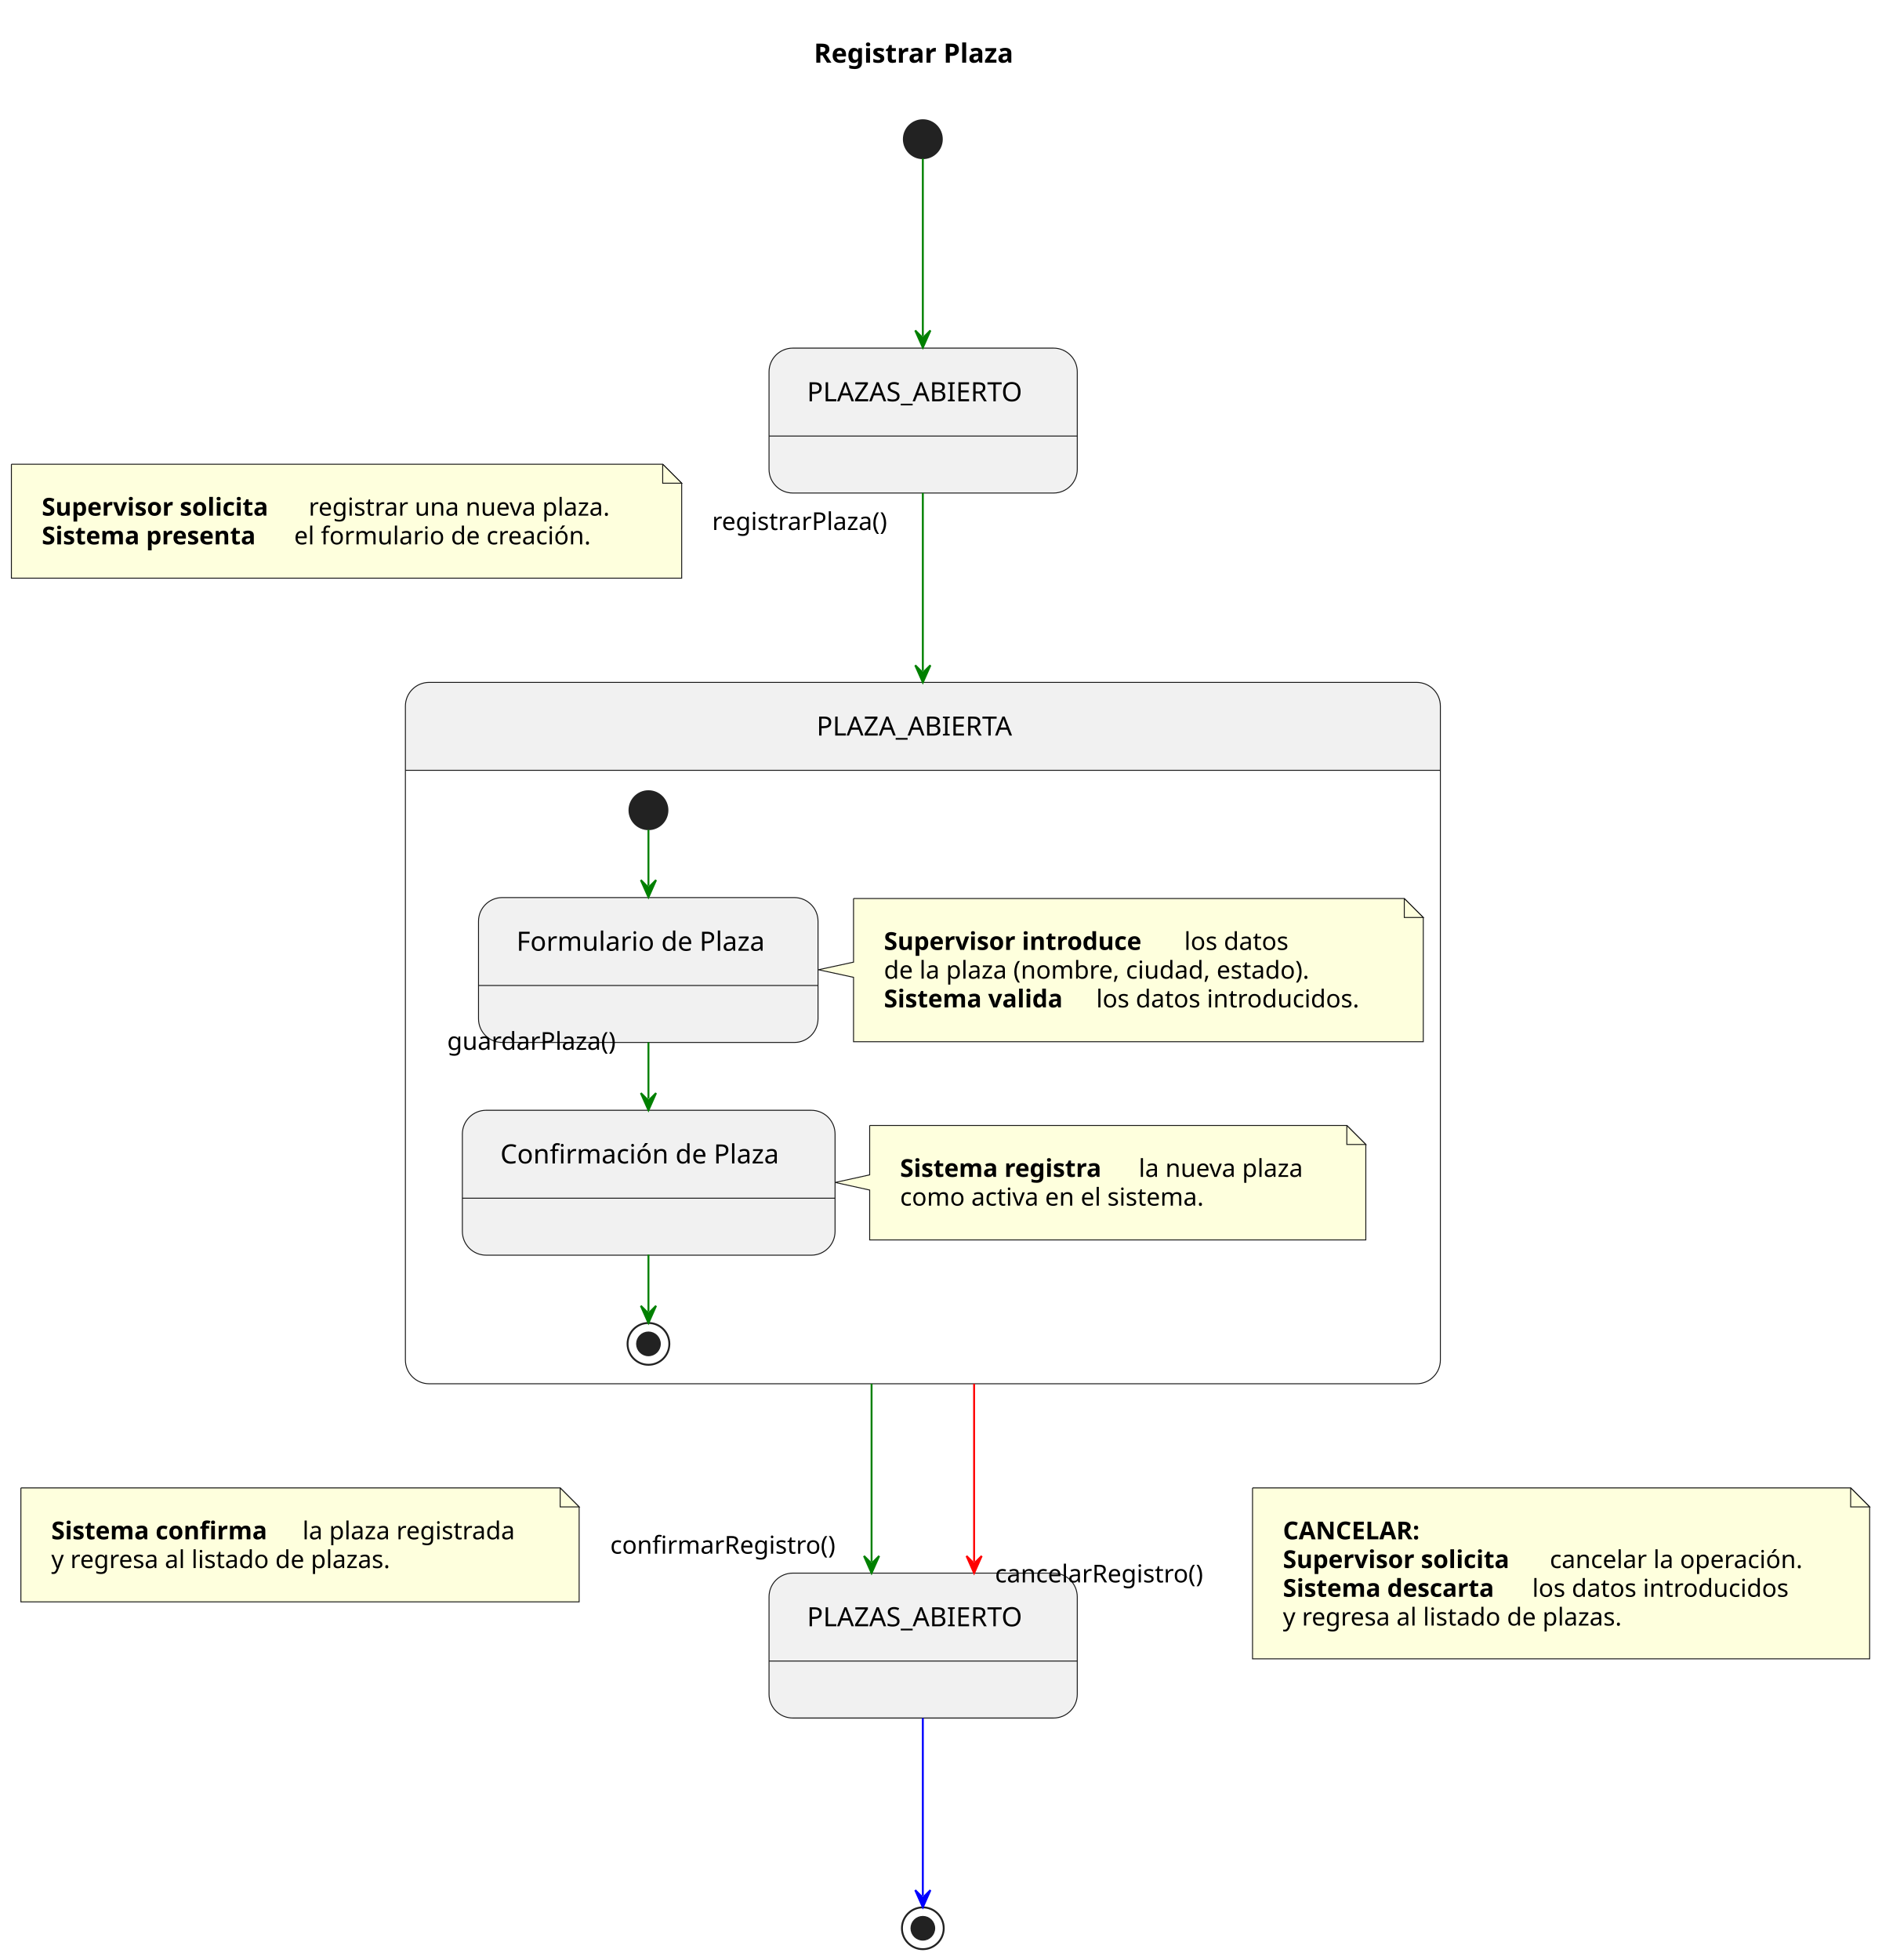
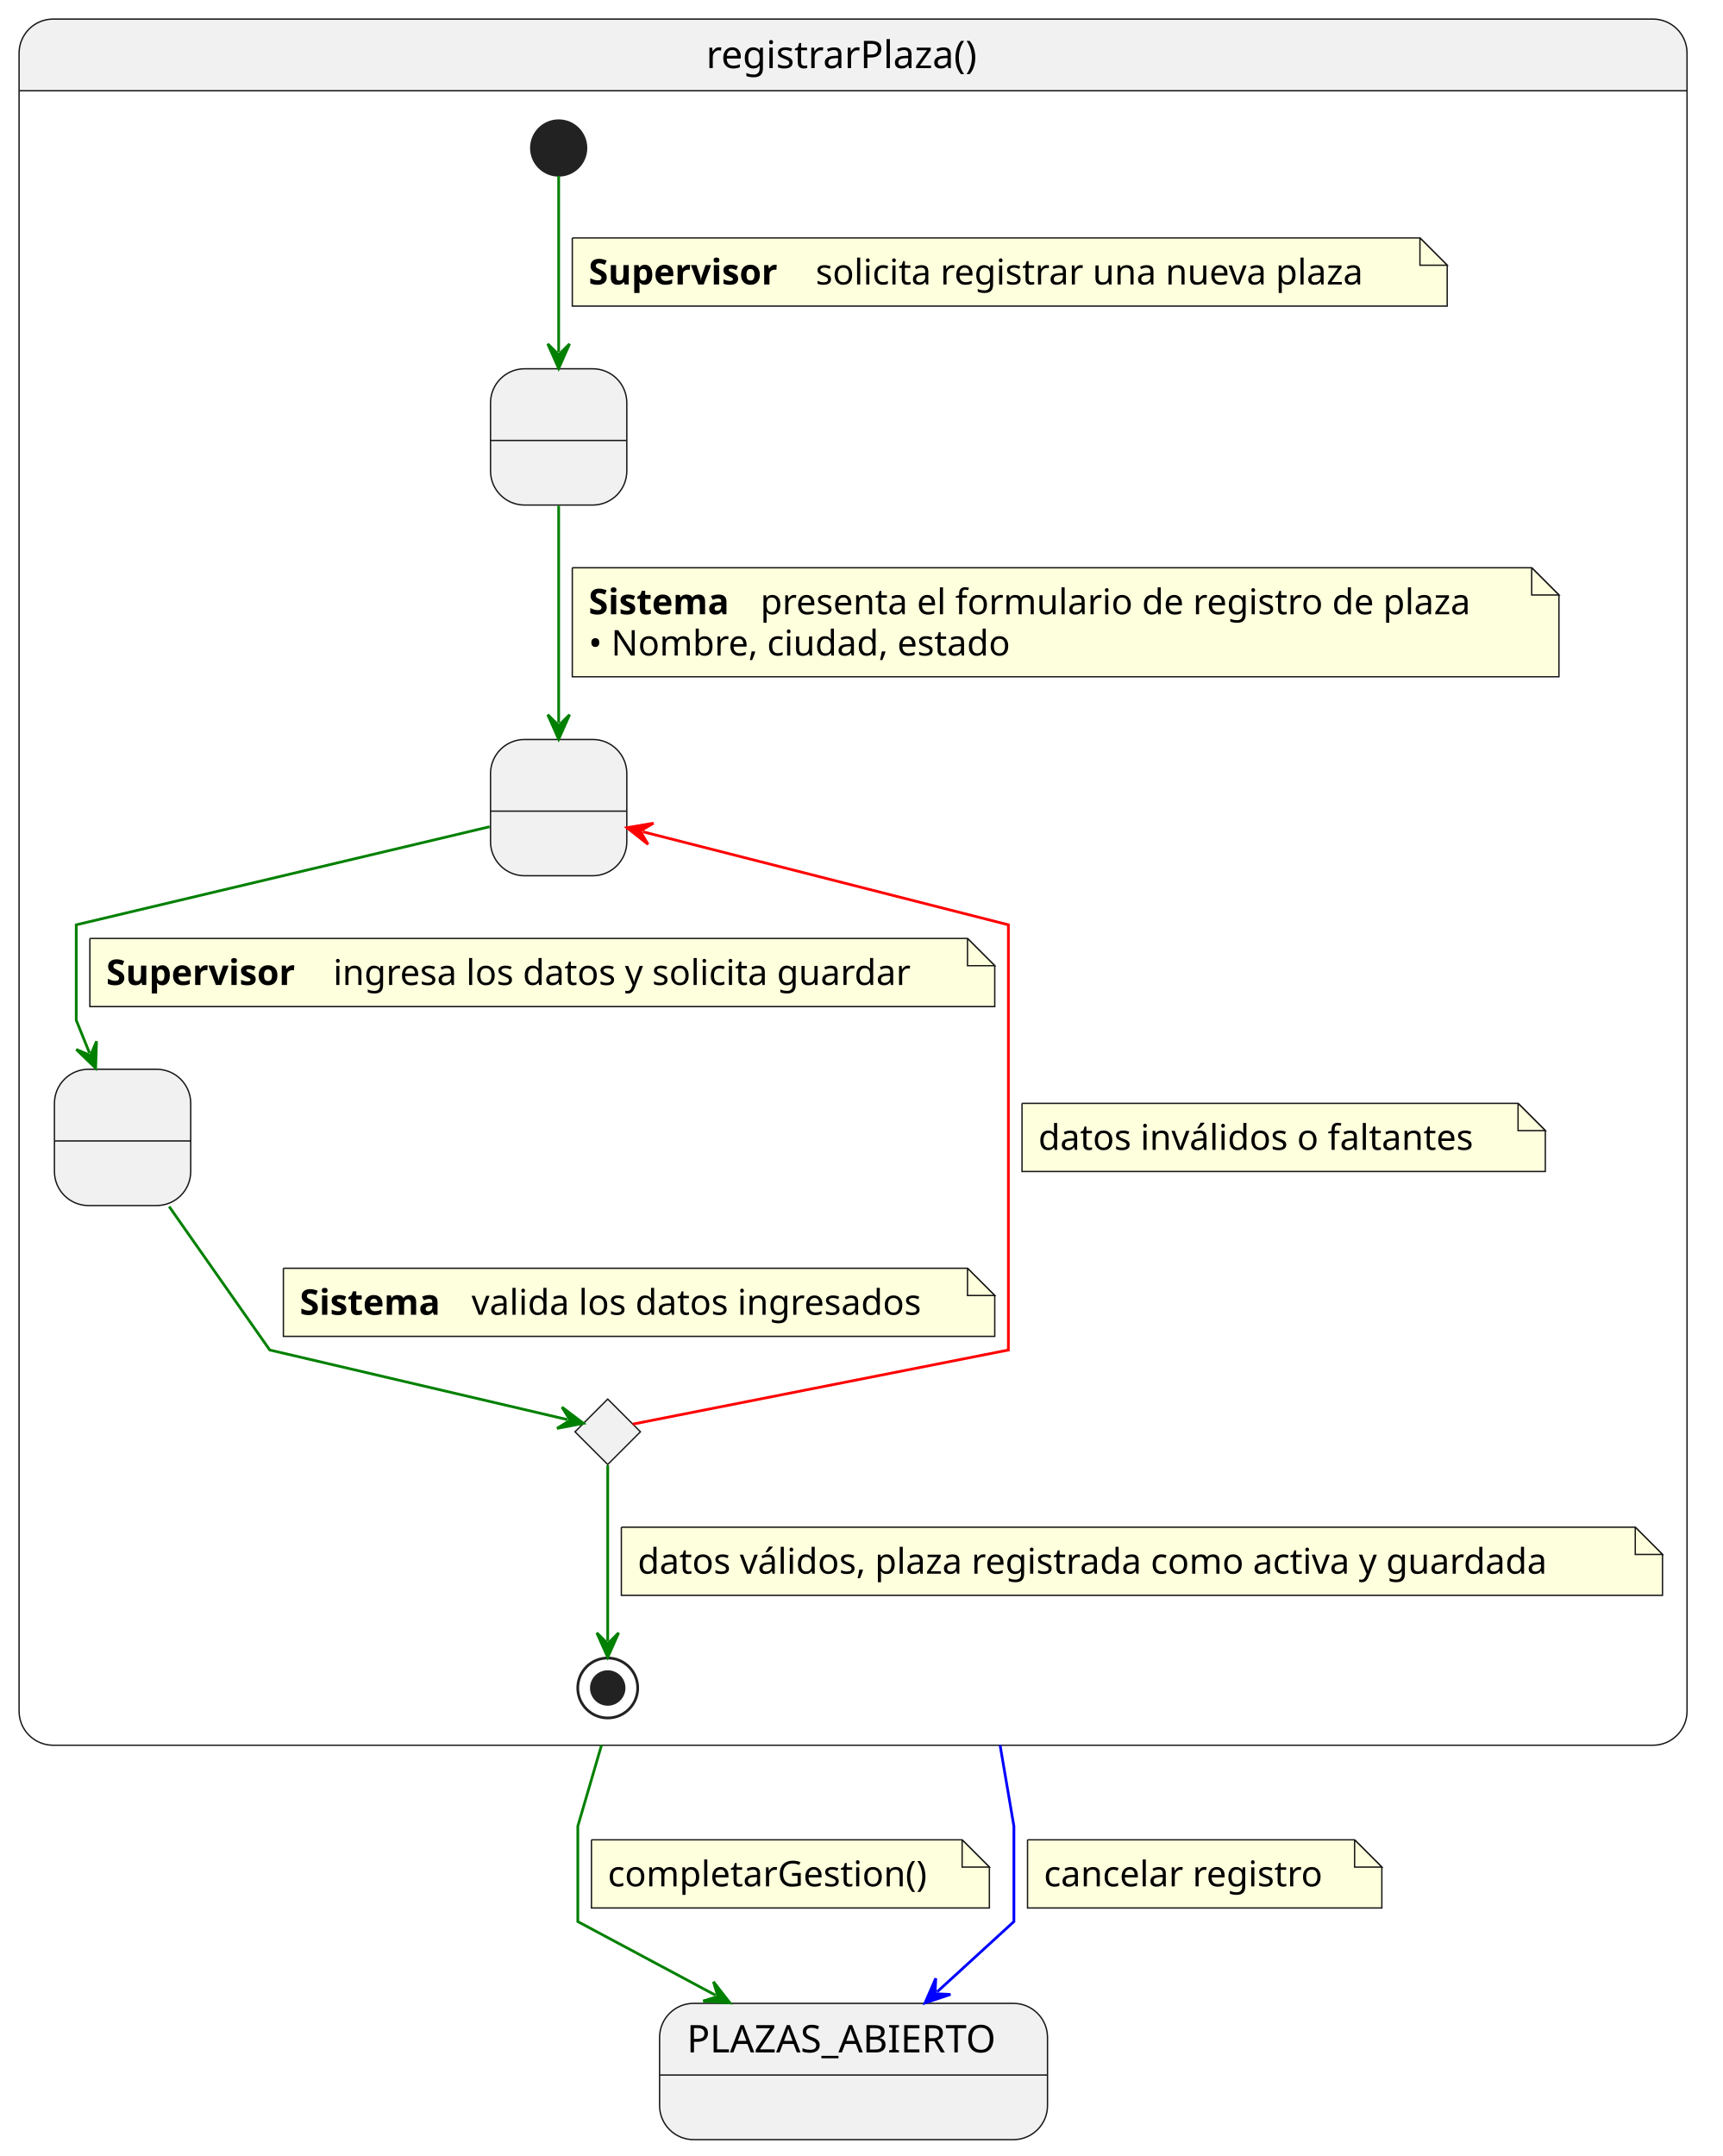
- <svg xmlns="http://www.w3.org/2000/svg" contentStyleType="text/css" data-diagram-type="STATE" height="1032px" preserveAspectRatio="none" style="width:991px;height:1032px;background:#FFFFFF;" version="1.1" viewBox="0 0 991 1032" width="991px" zoomAndPan="magnify">
+ <svg xmlns="http://www.w3.org/2000/svg" contentStyleType="text/css" data-diagram-type="STATE" height="791px" preserveAspectRatio="none" style="width:632px;height:791px;background:#FFFFFF;" version="1.1" viewBox="0 0 632 791" width="632px" zoomAndPan="magnify">
  <defs />
  <g>
-     <g class="title" data-source-line="1">
-       <text fill="#000000" font-family="sans-serif" font-size="14" font-weight="bold" lengthAdjust="spacing" textLength="120.353" x="428.637" y="32.995">Registrar Plaza</text>
+     <path d="M19.5,7 L606.475,7 A12.5,12.5 0 0 1 618.975,19.5 L618.975,33.297 L7,33.297 L7,19.5 A12.5,12.5 0 0 1 19.5,7" fill="#F1F1F1" />
+     <rect fill="none" height="633.297" rx="12.5" ry="12.5" style="stroke:#181818;stroke-width:0.5;" width="611.975" x="7" y="7" />
+     <line style="stroke:#181818;stroke-width:0.5;" x1="7" x2="618.975" y1="33.297" y2="33.297" />
+     <text fill="#000000" font-family="sans-serif" font-size="14" lengthAdjust="spacing" textLength="107.782" x="259.096" y="24.995">registrarPlaza()</text>
+     <g class="entity" data-qualified-name="registrarPlaza.RequiringData" id="ent0003">
+       <rect fill="#F1F1F1" height="50" rx="12.5" ry="12.5" style="stroke:#181818;stroke-width:0.5;" width="50" x="179.975" y="135.297" />
+       <line style="stroke:#181818;stroke-width:0.5;" x1="179.975" x2="229.975" y1="161.594" y2="161.594" />
+       <text fill="#000000" font-family="sans-serif" font-size="14" lengthAdjust="spacing" textLength="4.45" x="202.749" y="153.292"> </text>
    </g>
-     <g id="PLAZAS_ABIERTO_INICIAL">
-       <rect fill="#F1F1F1" height="76.297" rx="12.5" ry="12.5" style="stroke:#181818;stroke-width:0.5;" width="162.329" x="405" y="183.297" />
-       <line style="stroke:#181818;stroke-width:0.5;" x1="405" x2="567.329" y1="229.594" y2="229.594" />
-       <text fill="#000000" font-family="sans-serif" font-size="14" lengthAdjust="spacing" textLength="122.329" x="425" y="211.292">PLAZAS_ABIERTO</text>
+     <g class="entity" data-qualified-name="registrarPlaza.ProvidingForm" id="ent0004">
+       <rect fill="#F1F1F1" height="50" rx="12.5" ry="12.5" style="stroke:#181818;stroke-width:0.5;" width="50" x="179.975" y="271.297" />
+       <line style="stroke:#181818;stroke-width:0.5;" x1="179.975" x2="229.975" y1="297.594" y2="297.594" />
+       <text fill="#000000" font-family="sans-serif" font-size="14" lengthAdjust="spacing" textLength="4.45" x="202.749" y="289.292"> </text>
    </g>
-     <path d="M226,359.297 L746.054,359.297 A12.5,12.5 0 0 1 758.554,371.797 L758.554,405.594 L213.5,405.594 L213.5,371.797 A12.5,12.5 0 0 1 226,359.297" fill="#F1F1F1" />
-     <rect fill="none" height="369.297" rx="12.5" ry="12.5" style="stroke:#181818;stroke-width:0.5;" width="545.054" x="213.5" y="359.297" />
-     <line style="stroke:#181818;stroke-width:0.5;" x1="213.5" x2="758.554" y1="405.594" y2="405.594" />
-     <text fill="#000000" font-family="sans-serif" font-size="14" lengthAdjust="spacing" textLength="112" x="430.027" y="387.292">PLAZA_ABIERTA</text>
-     <g id="PLAZA_ABIERTA.FormularioPlaza">
-       <rect fill="#F1F1F1" height="76.297" rx="12.5" ry="12.5" style="stroke:#181818;stroke-width:0.5;" width="178.804" x="252" y="472.594" />
-       <line style="stroke:#181818;stroke-width:0.5;" x1="252" x2="430.804" y1="518.891" y2="518.891" />
-       <text fill="#000000" font-family="sans-serif" font-size="14" lengthAdjust="spacing" textLength="138.804" x="272" y="500.589">Formulario de Plaza</text>
+     <g class="entity" data-qualified-name="registrarPlaza.ValidatingData" id="ent0005">
+       <rect fill="#F1F1F1" height="50" rx="12.5" ry="12.5" style="stroke:#181818;stroke-width:0.5;" width="50" x="19.974" y="392.297" />
+       <line style="stroke:#181818;stroke-width:0.5;" x1="19.974" x2="69.975" y1="418.594" y2="418.594" />
+       <text fill="#000000" font-family="sans-serif" font-size="14" lengthAdjust="spacing" textLength="4.45" x="42.749" y="410.292"> </text>
    </g>
-     <g id="PLAZA_ABIERTA.ConfirmacionPlaza">
-       <rect fill="#F1F1F1" height="76.297" rx="12.5" ry="12.5" style="stroke:#181818;stroke-width:0.5;" width="196.269" x="243.5" y="584.594" />
-       <line style="stroke:#181818;stroke-width:0.5;" x1="243.5" x2="439.769" y1="630.891" y2="630.891" />
-       <text fill="#000000" font-family="sans-serif" font-size="14" lengthAdjust="spacing" textLength="156.269" x="263.5" y="612.589">Confirmación de Plaza</text>
+     <g class="entity" data-qualified-name="registrarPlaza.c" id="ent0006">
+       <polygon fill="#F1F1F1" points="222.975,513.297,234.975,525.297,222.975,537.297,210.975,525.297,222.975,513.297" style="stroke:#181818;stroke-width:0.5;" />
    </g>
-     <ellipse cx="341.5" cy="426.594" fill="#222222" rx="10" ry="10" style="stroke:#222222;stroke-width:1;" />
-     <ellipse cx="341.5" cy="707.594" fill="none" rx="11" ry="11" style="stroke:#222222;stroke-width:1;" />
-     <ellipse cx="341.5" cy="707.594" fill="#222222" rx="6" ry="6" style="stroke:#222222;stroke-width:1;" />
-     <g class="entity" data-entity="GMN2" data-source-line="25" data-uid="ent0003" id="entity_GMN2">
-       <path d="M449.5,473.094 L449.5,506.594 L431.01,510.594 L449.5,514.594 L449.5,548.492 A0,0 0 0 0 449.5,548.492 L749.554,548.492 A0,0 0 0 0 749.554,548.492 L749.554,483.094 L739.554,473.094 L449.5,473.094 A0,0 0 0 0 449.5,473.094" fill="#FEFFDD" style="stroke:#181818;stroke-width:0.5;" />
-       <path d="M739.554,473.094 L739.554,483.094 L749.554,483.094 L739.554,473.094" fill="#FEFFDD" style="stroke:#181818;stroke-width:0.5;" />
-       <text fill="#000000" font-family="sans-serif" font-size="13" font-weight="bold" lengthAdjust="spacing" textLength="154.039" x="465.5" y="500.161">Supervisor introduce</text>
-       <text fill="#000000" font-family="sans-serif" font-size="13" lengthAdjust="spacing" textLength="58.513" x="623.671" y="500.161">los datos</text>
-       <text fill="#000000" font-family="sans-serif" font-size="13" lengthAdjust="spacing" textLength="243.61" x="465.5" y="515.293">de la plaza (nombre, ciudad, estado).</text>
-       <text fill="#000000" font-family="sans-serif" font-size="13" font-weight="bold" lengthAdjust="spacing" textLength="107.669" x="465.5" y="530.426">Sistema valida</text>
-       <text fill="#000000" font-family="sans-serif" font-size="13" lengthAdjust="spacing" textLength="147.253" x="577.301" y="530.426">los datos introducidos.</text>
+     <g class="start_entity" data-qualified-name="registrarPlaza..start.registrarPlaza" data-source-line="10" id="ent0002">
+       <ellipse cx="204.975" cy="54.297" fill="#222222" rx="10" ry="10" style="stroke:#222222;stroke-width:1;" />
    </g>
-     <g class="entity" data-entity="GMN5" data-source-line="32" data-uid="ent0006" id="entity_GMN5">
-       <path d="M458,592.594 L458,618.594 L439.83,622.594 L458,626.594 L458,652.859 A0,0 0 0 0 458,652.859 L719.289,652.859 A0,0 0 0 0 719.289,652.859 L719.289,602.594 L709.289,592.594 L458,592.594 A0,0 0 0 0 458,592.594" fill="#FEFFDD" style="stroke:#181818;stroke-width:0.5;" />
-       <path d="M709.289,592.594 L709.289,602.594 L719.289,602.594 L709.289,592.594" fill="#FEFFDD" style="stroke:#181818;stroke-width:0.5;" />
-       <text fill="#000000" font-family="sans-serif" font-size="13" font-weight="bold" lengthAdjust="spacing" textLength="121.558" x="474" y="619.661">Sistema registra</text>
-       <text fill="#000000" font-family="sans-serif" font-size="13" lengthAdjust="spacing" textLength="94.599" x="599.69" y="619.661">la nueva plaza</text>
-       <text fill="#000000" font-family="sans-serif" font-size="13" lengthAdjust="spacing" textLength="174.592" x="474" y="634.793">como activa en el sistema.</text>
+     <g class="end_entity" data-qualified-name="registrarPlaza..end.registrarPlaza" data-source-line="36" id="ent0008">
+       <ellipse cx="222.975" cy="619.297" fill="none" rx="11" ry="11" style="stroke:#222222;stroke-width:1;" />
+       <ellipse cx="222.975" cy="619.297" fill="#222222" rx="6" ry="6" style="stroke:#222222;stroke-width:1;" />
    </g>
-     <g class="link" data-entity-1=".start.PLAZA_ABIERTA" data-entity-2="FormularioPlaza" data-source-line="23" data-uid="lnk6" id="link_.start.PLAZA_ABIERTA_FormularioPlaza">
-       <path d="M341.5,436.894 C341.5,445.834 341.5,453.344 341.5,466.374" fill="none" id="*start*PLAZA_ABIERTA-to-FormularioPlaza" style="stroke:#008000;stroke-width:1;" />
-       <polygon fill="#008000" points="341.5,472.374,345.5,463.374,341.5,467.374,337.5,463.374,341.5,472.374" style="stroke:#008000;stroke-width:1;" />
+     <g class="link" data-entity-1="ent0002" data-entity-2="ent0003" data-link-type="dependency" data-source-line="10" id="lnk3">
+       <path d="M204.975,64.527 C204.975,80.237 204.975,106.657 204.975,129.167" fill="none" id="*start*registrarPlaza-to-RequiringData" style="stroke:#008000;stroke-width:1;" />
+       <polygon fill="#008000" points="204.975,135.167,208.975,126.167,204.975,130.167,200.975,126.167,204.975,135.167" style="stroke:#008000;stroke-width:1;" />
+       <path d="M209.975,87.297 L209.975,112.297 L530.975,112.297 L530.975,97.297 L520.975,87.297 L209.975,87.297" fill="#FEFFDD" style="stroke:#181818;stroke-width:0.5;" />
+       <path d="M520.975,87.297 L520.975,97.297 L530.975,97.297 L520.975,87.297" fill="#FEFFDD" style="stroke:#181818;stroke-width:0.5;" />
+       <text fill="#000000" font-family="sans-serif" font-size="13" font-weight="bold" lengthAdjust="spacing" textLength="79.162" x="215.975" y="104.364">Supervisor</text>
+       <text fill="#000000" font-family="sans-serif" font-size="13" lengthAdjust="spacing" textLength="217.236" x="299.269" y="104.364">solicita registrar una nueva plaza</text>
    </g>
-     <g class="link" data-entity-1="FormularioPlaza" data-entity-2="ConfirmacionPlaza" data-source-line="30" data-uid="lnk7" id="link_FormularioPlaza_ConfirmacionPlaza">
-       <path d="M341.5,548.824 C341.5,560.354 341.5,567.014 341.5,578.534" fill="none" id="FormularioPlaza-to-ConfirmacionPlaza" style="stroke:#008000;stroke-width:1;" />
-       <polygon fill="#008000" points="341.5,584.534,345.5,575.534,341.5,579.534,337.5,575.534,341.5,584.534" style="stroke:#008000;stroke-width:1;" />
-       <text fill="#000000" font-family="sans-serif" font-size="13" lengthAdjust="spacing" textLength="95.716" x="235.5" y="552.751">guardarPlaza()</text>
+     <g class="link" data-entity-1="ent0003" data-entity-2="ent0004" data-link-type="dependency" data-source-line="15" id="lnk4">
+       <path d="M204.975,185.567 C204.975,209.847 204.975,240.987 204.975,265.207" fill="none" id="RequiringData-to-ProvidingForm" style="stroke:#008000;stroke-width:1;" />
+       <polygon fill="#008000" points="204.975,271.207,208.975,262.207,204.975,266.207,200.975,262.207,204.975,271.207" style="stroke:#008000;stroke-width:1;" />
+       <path d="M209.975,208.297 L209.975,248.297 L571.975,248.297 L571.975,218.297 L561.975,208.297 L209.975,208.297" fill="#FEFFDD" style="stroke:#181818;stroke-width:0.5;" />
+       <path d="M561.975,208.297 L561.975,218.297 L571.975,218.297 L561.975,208.297" fill="#FEFFDD" style="stroke:#181818;stroke-width:0.5;" />
+       <text fill="#000000" font-family="sans-serif" font-size="13" font-weight="bold" lengthAdjust="spacing" textLength="58.906" x="215.975" y="225.364">Sistema</text>
+       <text fill="#000000" font-family="sans-serif" font-size="13" lengthAdjust="spacing" textLength="278.834" x="279.013" y="225.364">presenta el formulario de registro de plaza</text>
+       <text fill="#000000" font-family="sans-serif" font-size="13" lengthAdjust="spacing" textLength="167.775" x="215.975" y="240.497">• Nombre, ciudad, estado</text>
    </g>
-     <g class="link" data-entity-1="ConfirmacionPlaza" data-entity-2=".end.PLAZA_ABIERTA" data-source-line="36" data-uid="lnk9" id="link_ConfirmacionPlaza_.end.PLAZA_ABIERTA">
-       <path d="M341.5,660.614 C341.5,673.704 341.5,681.354 341.5,690.554" fill="none" id="ConfirmacionPlaza-to-*end*PLAZA_ABIERTA" style="stroke:#008000;stroke-width:1;" />
-       <polygon fill="#008000" points="341.5,696.554,345.5,687.554,341.5,691.554,337.5,687.554,341.5,696.554" style="stroke:#008000;stroke-width:1;" />
+     <g class="link" data-entity-1="ent0004" data-entity-2="ent0005" data-link-type="dependency" data-source-line="21" id="lnk5">
+       <path d="M179.614,303.317 C130.674,314.927 27.974,339.297 27.974,339.297 C27.974,339.297 27.974,374.297 27.974,374.297 C27.974,374.297 29.093,377.065 32.833,386.305" fill="none" id="ProvidingForm-to-ValidatingData" style="stroke:#008000;stroke-width:1;" />
+       <polygon fill="#008000" points="35.084,391.867,35.416,382.024,33.209,387.232,28,385.025,35.084,391.867" style="stroke:#008000;stroke-width:1;" />
+       <path d="M32.974,344.297 L32.974,369.297 L364.974,369.297 L364.974,354.297 L354.974,344.297 L32.974,344.297" fill="#FEFFDD" style="stroke:#181818;stroke-width:0.5;" />
+       <path d="M354.974,344.297 L354.974,354.297 L364.974,354.297 L354.974,344.297" fill="#FEFFDD" style="stroke:#181818;stroke-width:0.5;" />
+       <text fill="#000000" font-family="sans-serif" font-size="13" font-weight="bold" lengthAdjust="spacing" textLength="79.162" x="38.974" y="361.364">Supervisor</text>
+       <text fill="#000000" font-family="sans-serif" font-size="13" lengthAdjust="spacing" textLength="228.059" x="122.269" y="361.364">ingresa los datos y solicita guardar</text>
    </g>
-     <g id="PLAZAS_ABIERTO_FINAL">
-       <rect fill="#F1F1F1" height="76.297" rx="12.5" ry="12.5" style="stroke:#181818;stroke-width:0.5;" width="162.329" x="405" y="828.297" />
-       <line style="stroke:#181818;stroke-width:0.5;" x1="405" x2="567.329" y1="874.594" y2="874.594" />
-       <text fill="#000000" font-family="sans-serif" font-size="14" lengthAdjust="spacing" textLength="122.329" x="425" y="856.292">PLAZAS_ABIERTO</text>
+     <g class="link" data-entity-1="ent0005" data-entity-2="ent0006" data-link-type="dependency" data-source-line="26" id="lnk6">
+       <path d="M62.065,442.657 C77.885,465.217 98.975,495.297 98.975,495.297 C98.975,495.297 179.782,514.19 208.212,520.84" fill="none" id="ValidatingData-to-c" style="stroke:#008000;stroke-width:1;" />
+       <polygon fill="#008000" points="214.054,522.207,206.202,516.262,209.186,521.068,204.38,524.052,214.054,522.207" style="stroke:#008000;stroke-width:1;" />
+       <path d="M103.975,465.297 L103.975,490.297 L364.974,490.297 L364.974,475.297 L354.974,465.297 L103.975,465.297" fill="#FEFFDD" style="stroke:#181818;stroke-width:0.5;" />
+       <path d="M354.974,465.297 L354.974,475.297 L364.974,475.297 L354.974,465.297" fill="#FEFFDD" style="stroke:#181818;stroke-width:0.5;" />
+       <text fill="#000000" font-family="sans-serif" font-size="13" font-weight="bold" lengthAdjust="spacing" textLength="58.906" x="109.975" y="482.364">Sistema</text>
+       <text fill="#000000" font-family="sans-serif" font-size="13" lengthAdjust="spacing" textLength="177.042" x="173.013" y="482.364">valida los datos ingresados</text>
    </g>
-     <ellipse cx="486" cy="73.297" fill="#222222" rx="10" ry="10" style="stroke:#222222;stroke-width:1;" />
-     <ellipse cx="486" cy="1015.297" fill="none" rx="11" ry="11" style="stroke:#222222;stroke-width:1;" />
-     <ellipse cx="486" cy="1015.297" fill="#222222" rx="6" ry="6" style="stroke:#222222;stroke-width:1;" />
-     <g class="link" data-entity-1=".start." data-entity-2="PLAZAS_ABIERTO_INICIAL" data-source-line="11" data-uid="lnk3" id="link_.start._PLAZAS_ABIERTO_INICIAL">
-       <path d="M486,83.467 C486,103.647 486,143.677 486,176.997" fill="none" id="*start*-to-PLAZAS_ABIERTO_INICIAL" style="stroke:#008000;stroke-width:1;" />
-       <polygon fill="#008000" points="486,182.997,490,173.997,486,177.997,482,173.997,486,182.997" style="stroke:#008000;stroke-width:1;" />
+     <g class="link" data-entity-1="ent0006" data-entity-2="ent0004" data-link-type="dependency" data-source-line="31" id="lnk7">
+       <path d="M232.174,522.487 C264.354,516.137 369.974,495.297 369.974,495.297 C369.974,495.297 369.974,339.297 369.974,339.297 C369.974,339.297 282.009,316.907 235.849,305.157" fill="none" id="c-to-ProvidingForm" style="stroke:#FF0000;stroke-width:1;" />
+       <polygon fill="#FF0000" points="230.035,303.677,237.77,309.773,234.88,304.91,239.743,302.021,230.035,303.677" style="stroke:#FF0000;stroke-width:1;" />
+       <path d="M374.974,404.797 L374.974,429.797 L566.975,429.797 L566.975,414.797 L556.975,404.797 L374.974,404.797" fill="#FEFFDD" style="stroke:#181818;stroke-width:0.5;" />
+       <path d="M556.975,404.797 L556.975,414.797 L566.975,414.797 L556.975,404.797" fill="#FEFFDD" style="stroke:#181818;stroke-width:0.5;" />
+       <text fill="#000000" font-family="sans-serif" font-size="13" lengthAdjust="spacing" textLength="171.431" x="380.974" y="421.864">datos inválidos o faltantes</text>
    </g>
-     <g class="link" data-entity-1="PLAZAS_ABIERTO_INICIAL" data-entity-2="PLAZA_ABIERTA" data-source-line="13" data-uid="lnk4" id="link_PLAZAS_ABIERTO_INICIAL_PLAZA_ABIERTA">
-       <path d="M486,259.557 C486,285.337 486,315.437 486,353.287" fill="none" id="PLAZAS_ABIERTO_INICIAL-to-PLAZA_ABIERTA" style="stroke:#008000;stroke-width:1;" />
-       <polygon fill="#008000" points="486,359.287,490,350.287,486,354.287,482,350.287,486,359.287" style="stroke:#008000;stroke-width:1;" />
-       <path d="M6,244.427 L6,304.427 L359,304.427 L359,254.427 L349,244.427 L6,244.427" fill="#FEFFDD" style="stroke:#181818;stroke-width:0.5;" />
-       <path d="M349,244.427 L349,254.427 L359,254.427 L349,244.427" fill="#FEFFDD" style="stroke:#181818;stroke-width:0.5;" />
-       <text fill="#000000" font-family="sans-serif" font-size="13" font-weight="bold" lengthAdjust="spacing" textLength="136.417" x="22" y="271.494">Supervisor solicita</text>
-       <text fill="#000000" font-family="sans-serif" font-size="13" lengthAdjust="spacing" textLength="171.463" x="162.55" y="271.494">registrar una nueva plaza.</text>
-       <text fill="#000000" font-family="sans-serif" font-size="13" font-weight="bold" lengthAdjust="spacing" textLength="128.762" x="22" y="286.627">Sistema presenta</text>
-       <text fill="#000000" font-family="sans-serif" font-size="13" lengthAdjust="spacing" textLength="167.064" x="154.894" y="286.627">el formulario de creación.</text>
-       <text fill="#000000" font-family="sans-serif" font-size="13" lengthAdjust="spacing" textLength="100.084" x="375.013" y="279.06">registrarPlaza()</text>
+     <g class="link" data-entity-1="ent0006" data-entity-2="ent0008" data-link-type="dependency" data-source-line="36" id="lnk9">
+       <path d="M222.975,537.577 C222.975,555.617 222.975,584.697 222.975,602.057" fill="none" id="c-to-*end*registrarPlaza" style="stroke:#008000;stroke-width:1;" />
+       <polygon fill="#008000" points="222.975,608.057,226.975,599.057,222.975,603.057,218.975,599.057,222.975,608.057" style="stroke:#008000;stroke-width:1;" />
+       <path d="M227.975,560.297 L227.975,585.297 L609.975,585.297 L609.975,570.297 L599.975,560.297 L227.975,560.297" fill="#FEFFDD" style="stroke:#181818;stroke-width:0.5;" />
+       <path d="M599.975,560.297 L599.975,570.297 L609.975,570.297 L599.975,560.297" fill="#FEFFDD" style="stroke:#181818;stroke-width:0.5;" />
+       <text fill="#000000" font-family="sans-serif" font-size="13" lengthAdjust="spacing" textLength="361.321" x="233.975" y="577.364">datos válidos, plaza registrada como activa y guardada</text>
    </g>
-     <g class="link" data-entity-1="PLAZA_ABIERTA" data-entity-2="PLAZAS_ABIERTO_FINAL" data-source-line="39" data-uid="lnk10" id="link_PLAZA_ABIERTA_PLAZAS_ABIERTO_FINAL">
-       <path d="M459,728.597 C459,766.447 459,796.537 459,822.267" fill="none" id="PLAZA_ABIERTA-to-PLAZAS_ABIERTO_FINAL" style="stroke:#008000;stroke-width:1;" />
-       <polygon fill="#008000" points="459,828.267,463,819.267,459,823.267,455,819.267,459,828.267" style="stroke:#008000;stroke-width:1;" />
-       <path d="M11,783.427 L11,843.427 L305,843.427 L305,793.427 L295,783.427 L11,783.427" fill="#FEFFDD" style="stroke:#181818;stroke-width:0.5;" />
-       <path d="M295,783.427 L295,793.427 L305,793.427 L295,783.427" fill="#FEFFDD" style="stroke:#181818;stroke-width:0.5;" />
-       <text fill="#000000" font-family="sans-serif" font-size="13" font-weight="bold" lengthAdjust="spacing" textLength="128.166" x="27" y="810.494">Sistema confirma</text>
-       <text fill="#000000" font-family="sans-serif" font-size="13" lengthAdjust="spacing" textLength="121.069" x="159.298" y="810.494">la plaza registrada</text>
-       <text fill="#000000" font-family="sans-serif" font-size="13" lengthAdjust="spacing" textLength="194.651" x="27" y="825.627">y regresa al listado de plazas.</text>
-       <text fill="#000000" font-family="sans-serif" font-size="13" lengthAdjust="spacing" textLength="127.055" x="321.367" y="818.06">confirmarRegistro()</text>
+     <g class="entity" data-qualified-name="PLAZAS_ABIERTO" id="ent0010">
+       <rect fill="#F1F1F1" height="50" rx="12.5" ry="12.5" style="stroke:#181818;stroke-width:0.5;" width="142.329" x="242" y="735" />
+       <line style="stroke:#181818;stroke-width:0.5;" x1="242" x2="384.329" y1="761.297" y2="761.297" />
+       <text fill="#000000" font-family="sans-serif" font-size="14" lengthAdjust="spacing" textLength="122.329" x="252" y="752.995">PLAZAS_ABIERTO</text>
    </g>
-     <g class="link" data-entity-1="PLAZA_ABIERTA" data-entity-2="PLAZAS_ABIERTO_FINAL" data-source-line="45" data-uid="lnk11" id="link_PLAZA_ABIERTA_PLAZAS_ABIERTO_FINAL">
-       <path d="M513,728.597 C513,766.447 513,796.537 513,822.267" fill="none" id="PLAZA_ABIERTA-to-PLAZAS_ABIERTO_FINAL-1" style="stroke:#FF0000;stroke-width:1;" />
-       <polygon fill="#FF0000" points="513,828.267,517,819.267,513,823.267,509,819.267,513,828.267" style="stroke:#FF0000;stroke-width:1;" />
-       <text fill="#000000" font-family="sans-serif" font-size="13" lengthAdjust="spacing" textLength="119.628" x="524" y="833.193">cancelarRegistro()</text>
-       <path d="M659.628,783.427 L659.628,873.427 L984.628,873.427 L984.628,793.427 L974.628,783.427 L659.628,783.427" fill="#FEFFDD" style="stroke:#181818;stroke-width:0.5;" />
-       <path d="M974.628,783.427 L974.628,793.427 L984.628,793.427 L974.628,783.427" fill="#FEFFDD" style="stroke:#181818;stroke-width:0.5;" />
-       <text fill="#000000" font-family="sans-serif" font-size="13" font-weight="bold" lengthAdjust="spacing" textLength="82.456" x="675.628" y="810.494">CANCELAR:</text>
-       <text fill="#000000" font-family="sans-serif" font-size="13" font-weight="bold" lengthAdjust="spacing" textLength="136.417" x="675.628" y="825.627">Supervisor solicita</text>
-       <text fill="#000000" font-family="sans-serif" font-size="13" lengthAdjust="spacing" textLength="143.863" x="816.178" y="825.627">cancelar la operación.</text>
-       <text fill="#000000" font-family="sans-serif" font-size="13" font-weight="bold" lengthAdjust="spacing" textLength="127.169" x="675.628" y="840.759">Sistema descarta</text>
-       <text fill="#000000" font-family="sans-serif" font-size="13" lengthAdjust="spacing" textLength="143.121" x="806.929" y="840.759">los datos introducidos</text>
-       <text fill="#000000" font-family="sans-serif" font-size="13" lengthAdjust="spacing" textLength="194.651" x="675.628" y="855.892">y regresa al listado de plazas.</text>
+     <g class="link" data-entity-1="ent0002" data-entity-2="ent0010" data-link-type="dependency" data-source-line="42" id="lnk11">
+       <path d="M220.7,640.24 C215.3,658.72 212,670 212,670 C212,670 212,705 212,705 C212,705 235.638,717.642 262.528,732.012" fill="none" id="registrarPlaza-to-PLAZAS_ABIERTO" style="stroke:#008000;stroke-width:1;" />
+       <polygon fill="#008000" points="267.82,734.84,261.768,727.07,263.41,732.483,257.997,734.126,267.82,734.84" style="stroke:#008000;stroke-width:1;" />
+       <path d="M217,675 L217,700 L363,700 L363,685 L353,675 L217,675" fill="#FEFFDD" style="stroke:#181818;stroke-width:0.5;" />
+       <path d="M353,675 L353,685 L363,685 L353,675" fill="#FEFFDD" style="stroke:#181818;stroke-width:0.5;" />
+       <text fill="#000000" font-family="sans-serif" font-size="13" lengthAdjust="spacing" textLength="125.925" x="223" y="692.067">completarGestion()</text>
    </g>
-     <g class="link" data-entity-1="PLAZAS_ABIERTO_FINAL" data-entity-2=".end." data-source-line="53" data-uid="lnk13" id="link_PLAZAS_ABIERTO_FINAL_.end.">
-       <path d="M486,904.667 C486,937.777 486,977.457 486,998.217" fill="none" id="PLAZAS_ABIERTO_FINAL-to-*end*" style="stroke:#0000FF;stroke-width:1;" />
-       <polygon fill="#0000FF" points="486,1004.217,490,995.217,486,999.217,482,995.217,486,1004.217" style="stroke:#0000FF;stroke-width:1;" />
+     <g class="link" data-entity-1="ent0002" data-entity-2="ent0010" data-link-type="dependency" data-source-line="47" id="lnk12">
+       <path d="M366.92,640.24 C370.07,658.72 372,670 372,670 C372,670 372,705 372,705 C372,705 359.527,716.42 343.817,730.79" fill="none" id="registrarPlaza-to-PLAZAS_ABIERTO-1" style="stroke:#0000FF;stroke-width:1;" />
+       <polygon fill="#0000FF" points="339.39,734.84,348.731,731.717,343.079,731.465,343.331,725.814,339.39,734.84" style="stroke:#0000FF;stroke-width:1;" />
+       <path d="M377,675 L377,700 L507,700 L507,685 L497,675 L377,675" fill="#FEFFDD" style="stroke:#181818;stroke-width:0.5;" />
+       <path d="M497,675 L497,685 L507,685 L497,675" fill="#FEFFDD" style="stroke:#181818;stroke-width:0.5;" />
+       <text fill="#000000" font-family="sans-serif" font-size="13" lengthAdjust="spacing" textLength="109.929" x="383" y="692.067">cancelar registro</text>
    </g>
  </g>
</svg>
